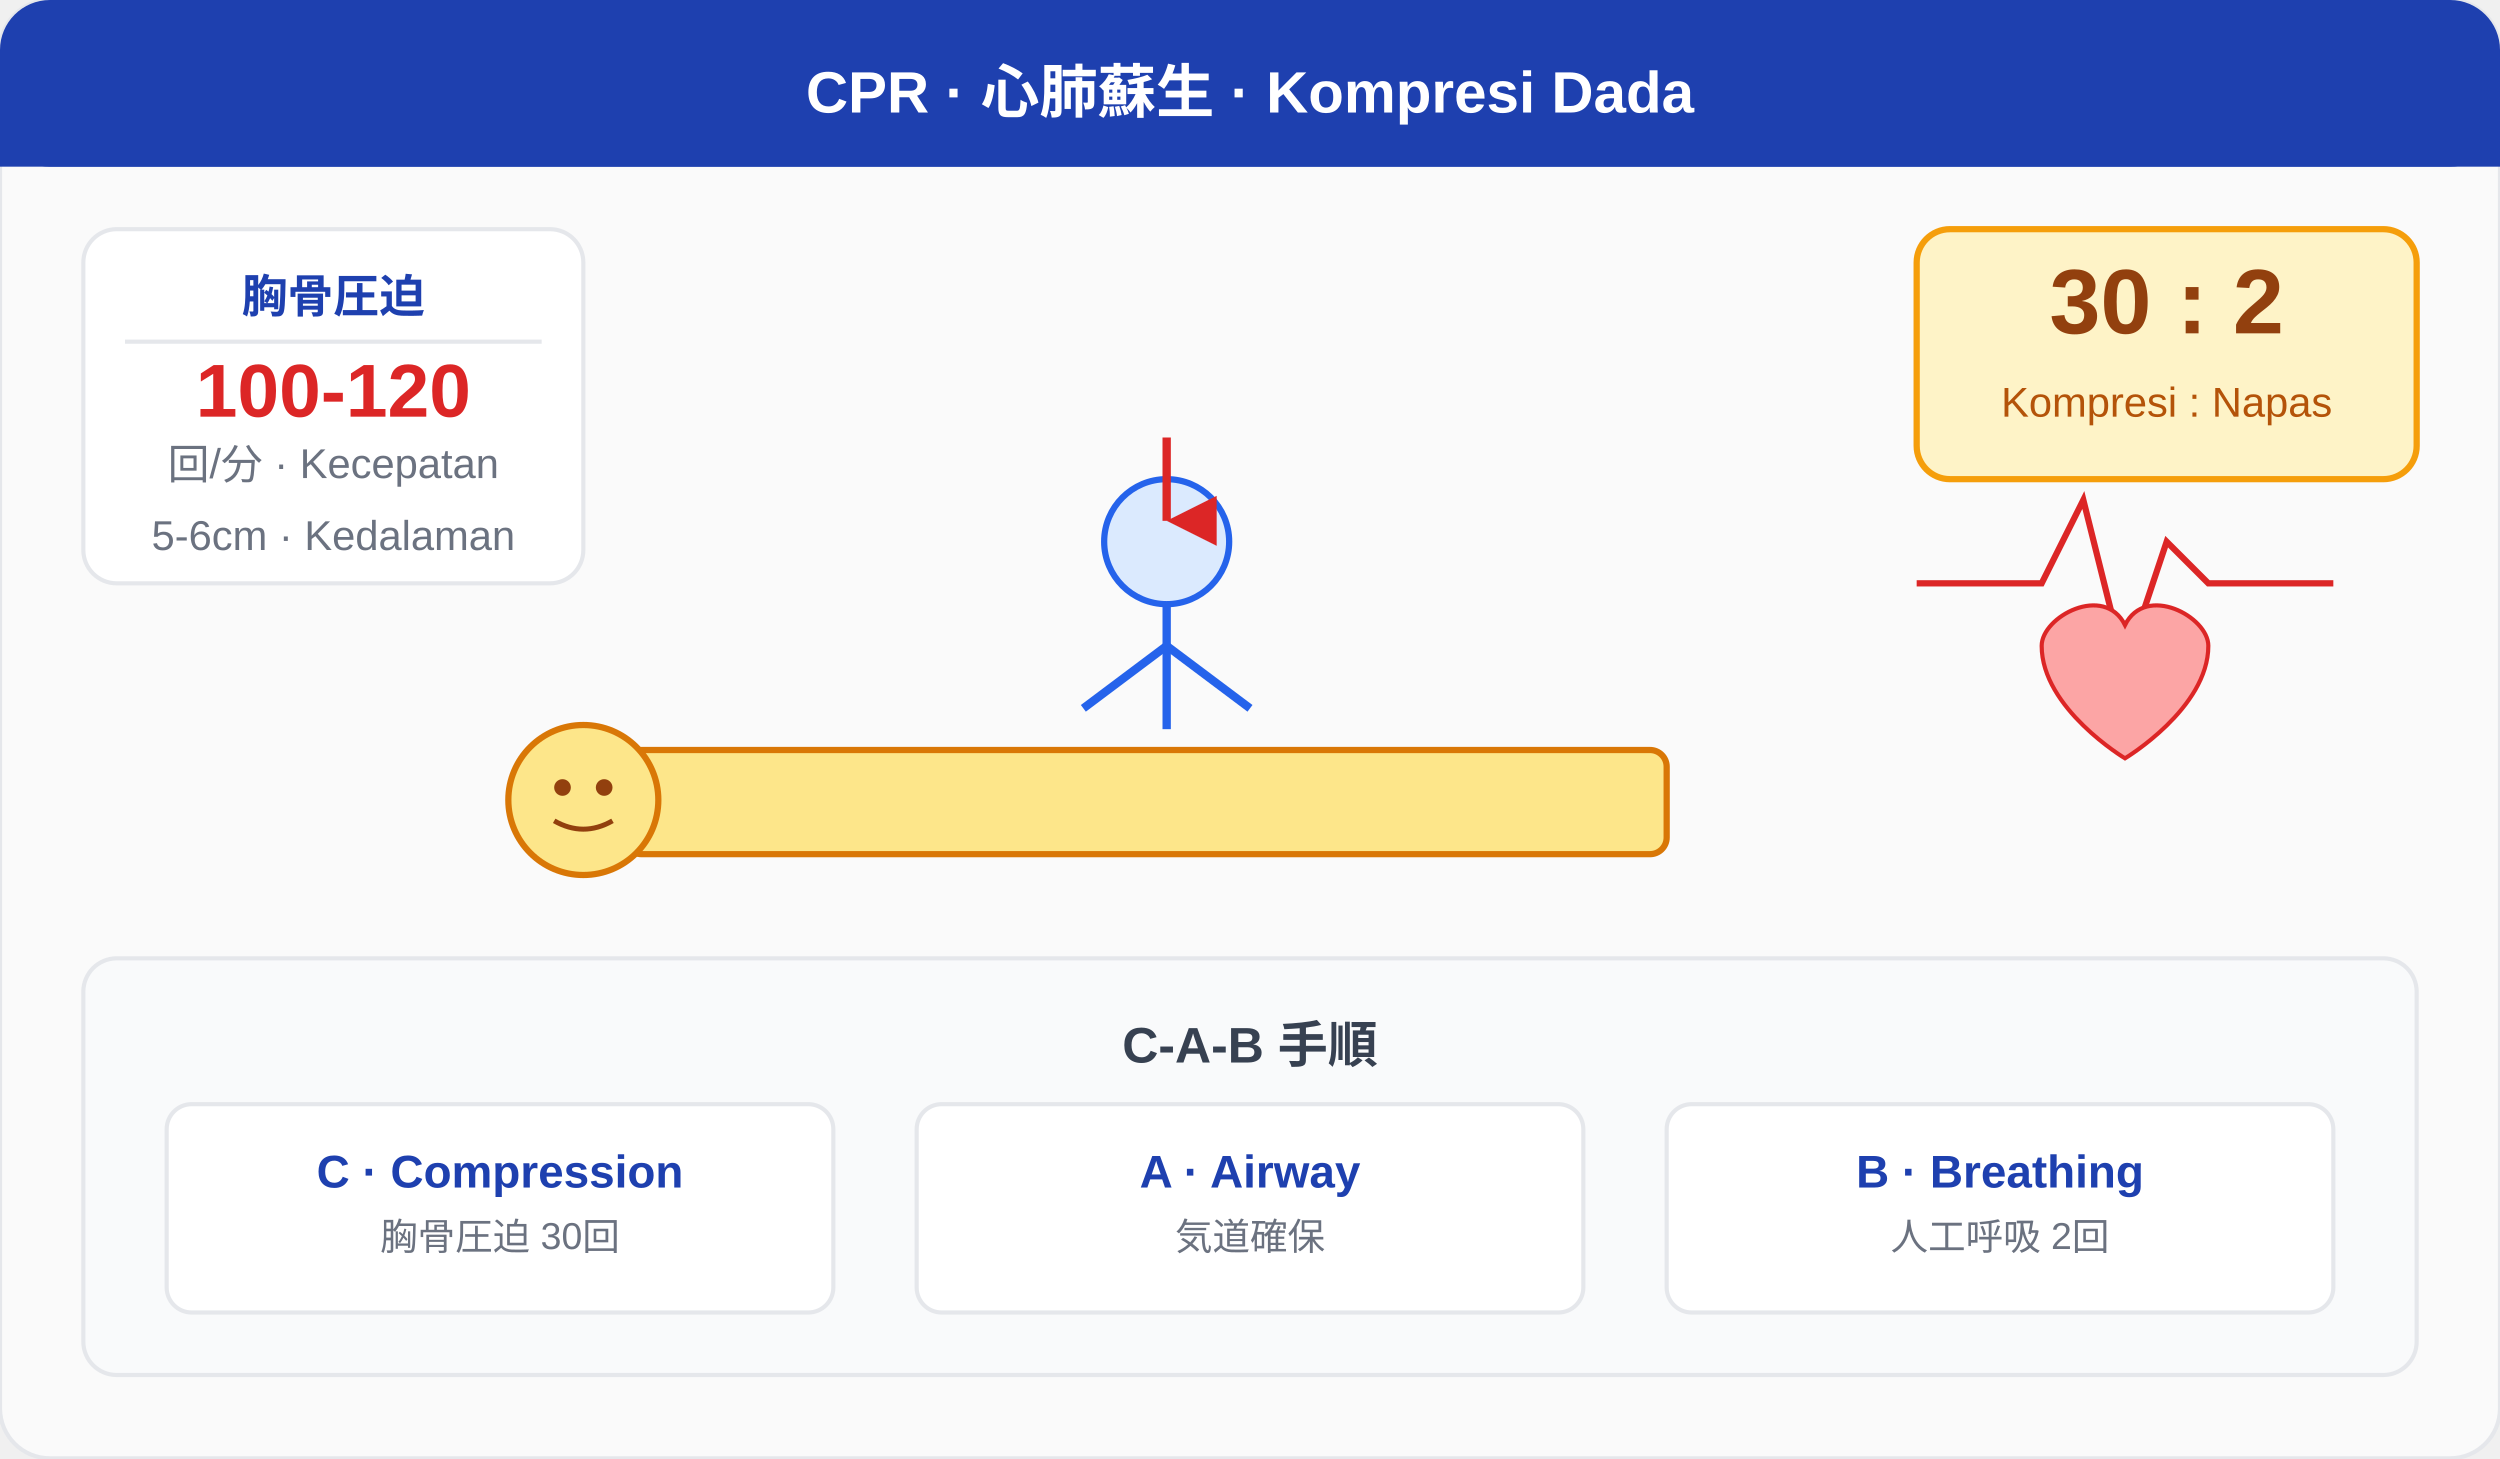
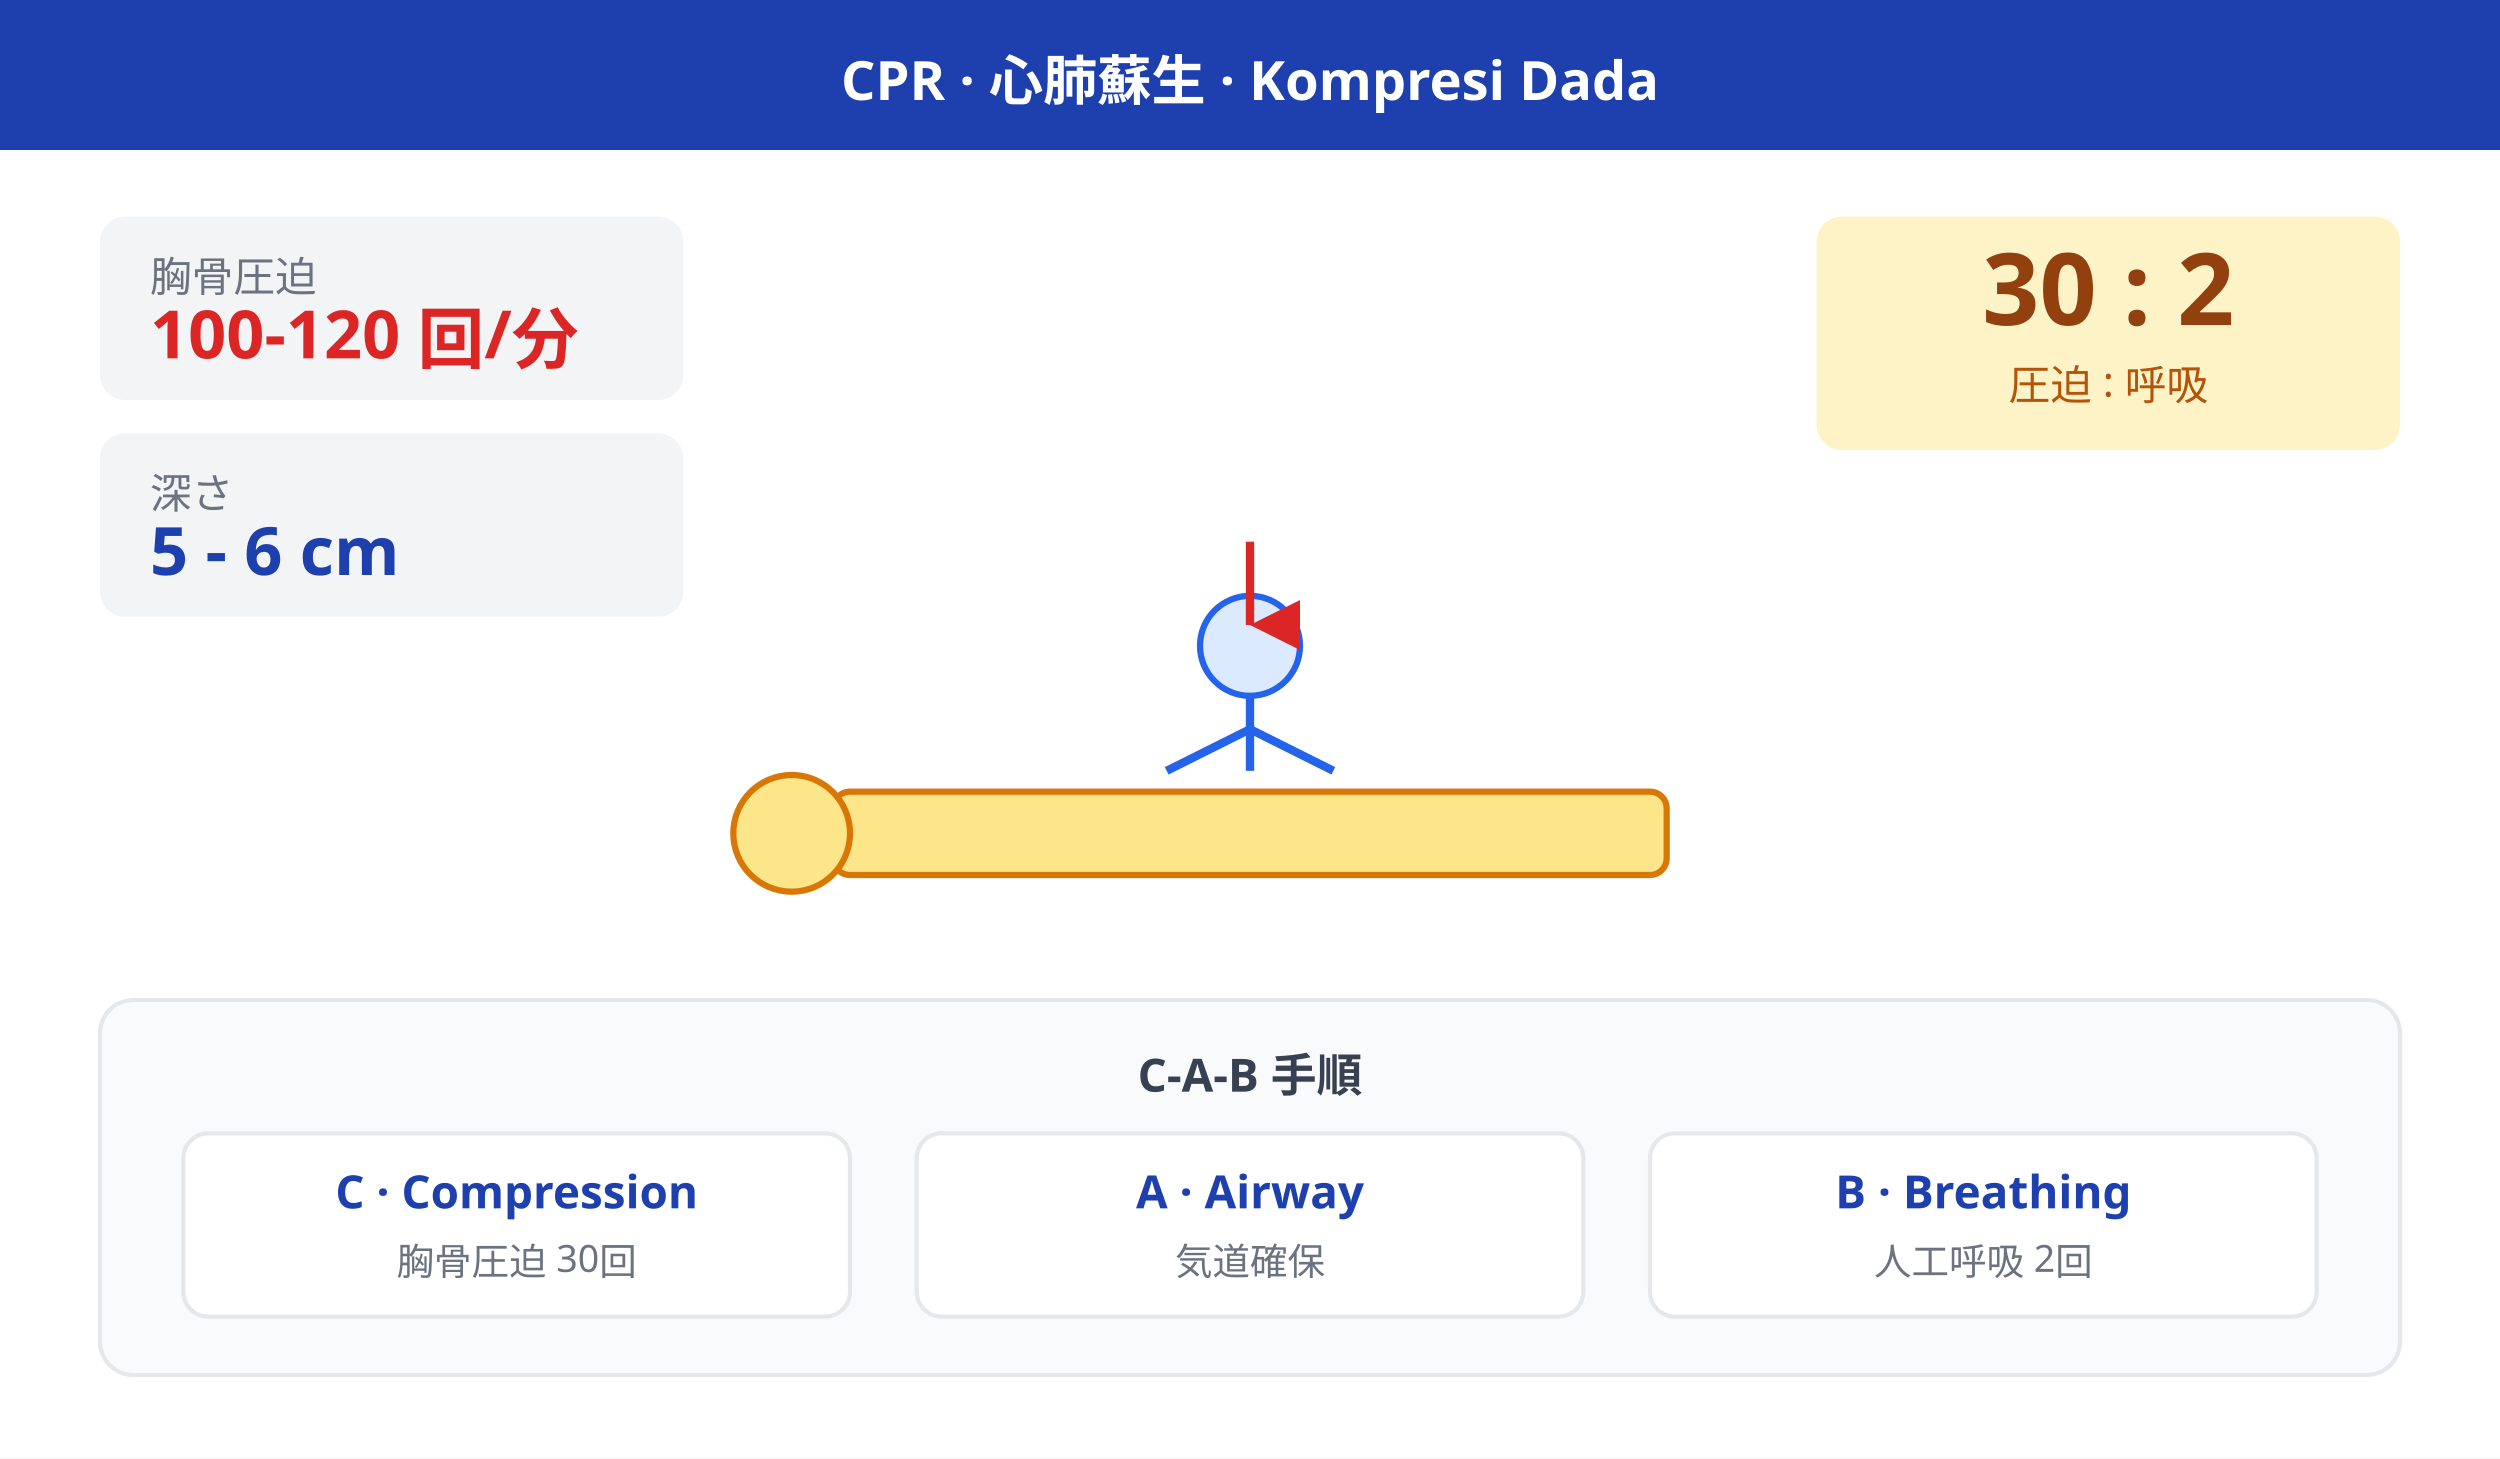
<svg xmlns="http://www.w3.org/2000/svg" viewBox="0 0 600 350">
-   <rect width="600" height="350" rx="12" fill="#FAFAFA" stroke="#E5E7EB" stroke-width="1" />
-   <rect x="0" y="0" width="600" height="40" rx="12" fill="#1E40AF" />
-   <rect x="0" y="20" width="600" height="20" fill="#1E40AF" />
-   <text x="300" y="27" text-anchor="middle" font-family="Arial, sans-serif" font-size="14" font-weight="bold" fill="#FFF">CPR · 心肺蘇生 · Kompresi Dada</text>
-   <rect x="150" y="180" width="250" height="25" rx="4" fill="#FDE68A" stroke="#D97706" stroke-width="1.5" />
-   <circle cx="140" cy="192" r="18" fill="#FDE68A" stroke="#D97706" stroke-width="1.5" />
-   <circle cx="135" cy="189" r="2" fill="#92400E" />
-   <circle cx="145" cy="189" r="2" fill="#92400E" />
-   <path d="M133 197 Q140 201 147 197" fill="none" stroke="#92400E" stroke-width="1.2" />
-   <circle cx="280" cy="130" r="15" fill="#DBEAFE" stroke="#2563EB" stroke-width="1.5" />
-   <line x1="280" y1="145" x2="280" y2="175" stroke="#2563EB" stroke-width="2" />
-   <line x1="280" y1="155" x2="260" y2="170" stroke="#2563EB" stroke-width="2" />
-   <line x1="280" y1="155" x2="300" y2="170" stroke="#2563EB" stroke-width="2" />
-   <line x1="280" y1="105" x2="280" y2="125" stroke="#DC2626" stroke-width="2" marker-end="url(#arr)" />
+   <rect width="600" height="350" fill="#FFF" />
+   <rect x="0" y="0" width="600" height="36" fill="#1E40AF" />
+   <text x="300" y="24" text-anchor="middle" font-family="system-ui, sans-serif" font-size="13" font-weight="600" fill="#FFF">CPR · 心肺蘇生 · Kompresi Dada</text>
+   <rect x="24" y="52" width="140" height="44" rx="6" fill="#F3F4F6" />
+   <text x="36" y="70" font-family="system-ui, sans-serif" font-size="10" fill="#6B7280">胸骨圧迫</text>
+   <text x="36" y="86" font-family="system-ui, sans-serif" font-size="16" font-weight="700" fill="#DC2626">100-120 回/分</text>
+   <rect x="24" y="104" width="140" height="44" rx="6" fill="#F3F4F6" />
+   <text x="36" y="122" font-family="system-ui, sans-serif" font-size="10" fill="#6B7280">深さ</text>
+   <text x="36" y="138" font-family="system-ui, sans-serif" font-size="16" font-weight="700" fill="#1E40AF">5 - 6 cm</text>
+   <rect x="436" y="52" width="140" height="56" rx="6" fill="#FEF3C7" />
+   <text x="506" y="78" text-anchor="middle" font-family="system-ui, sans-serif" font-size="24" font-weight="700" fill="#92400E">30 : 2</text>
+   <text x="506" y="96" text-anchor="middle" font-family="system-ui, sans-serif" font-size="10" fill="#B45309">圧迫 : 呼吸</text>
+   <rect x="200" y="190" width="200" height="20" rx="4" fill="#FDE68A" stroke="#D97706" stroke-width="1.5" />
+   <circle cx="190" cy="200" r="14" fill="#FDE68A" stroke="#D97706" stroke-width="1.5" />
+   <circle cx="300" cy="155" r="12" fill="#DBEAFE" stroke="#2563EB" stroke-width="1.5" />
+   <line x1="300" y1="167" x2="300" y2="185" stroke="#2563EB" stroke-width="2" />
+   <line x1="300" y1="175" x2="280" y2="185" stroke="#2563EB" stroke-width="2" />
+   <line x1="300" y1="175" x2="320" y2="185" stroke="#2563EB" stroke-width="2" />
+   <path d="M300 130 L300 150" stroke="#DC2626" stroke-width="2" marker-end="url(#a1)" />
  <defs>
-     <marker id="arr" viewBox="0 0 10 10" refX="5" refY="10" markerWidth="6" markerHeight="6" orient="auto">
+     <marker id="a1" viewBox="0 0 10 10" refX="5" refY="10" markerWidth="6" markerHeight="6" orient="auto">
      <path d="M0 0 L5 10 L10 0Z" fill="#DC2626" />
    </marker>
  </defs>
-   <rect x="20" y="55" width="120" height="85" rx="8" fill="#FFF" stroke="#E5E7EB" stroke-width="1" />
-   <text x="80" y="75" text-anchor="middle" font-family="Arial, sans-serif" font-size="11" font-weight="bold" fill="#1E40AF">胸骨圧迫</text>
-   <line x1="30" y1="82" x2="130" y2="82" stroke="#E5E7EB" stroke-width="1" />
-   <text x="80" y="100" text-anchor="middle" font-family="Arial, sans-serif" font-size="18" font-weight="bold" fill="#DC2626">100-120</text>
-   <text x="80" y="115" text-anchor="middle" font-family="Arial, sans-serif" font-size="10" fill="#6B7280">回/分 · Kecepatan</text>
-   <text x="80" y="132" text-anchor="middle" font-family="Arial, sans-serif" font-size="10" fill="#6B7280">5-6cm · Kedalaman</text>
-   <rect x="460" y="55" width="120" height="60" rx="8" fill="#FEF3C7" stroke="#F59E0B" stroke-width="1.5" />
-   <text x="520" y="80" text-anchor="middle" font-family="Arial, sans-serif" font-size="22" font-weight="bold" fill="#92400E">30 : 2</text>
-   <text x="520" y="100" text-anchor="middle" font-family="Arial, sans-serif" font-size="10" fill="#B45309">Kompresi : Napas</text>
-   <path d="M460 140 L490 140 L500 120 L510 160 L520 130 L530 140 L560 140" fill="none" stroke="#DC2626" stroke-width="1.5" />
-   <path d="M490 155 C490 148, 505 140, 510 150 C515 140, 530 148, 530 155 C530 170, 510 182, 510 182 C510 182, 490 170, 490 155Z" fill="#FCA5A5" stroke="#DC2626" stroke-width="1" />
-   <rect x="20" y="230" width="560" height="100" rx="8" fill="#F9FAFB" stroke="#E5E7EB" stroke-width="1" />
-   <text x="300" y="255" text-anchor="middle" font-family="Arial, sans-serif" font-size="12" font-weight="bold" fill="#374151">C-A-B 手順</text>
-   <rect x="40" y="265" width="160" height="50" rx="6" fill="#FFF" stroke="#E5E7EB" />
-   <text x="120" y="285" text-anchor="middle" font-family="Arial, sans-serif" font-size="11" font-weight="bold" fill="#1E40AF">C · Compression</text>
-   <text x="120" y="300" text-anchor="middle" font-family="Arial, sans-serif" font-size="9" fill="#6B7280">胸骨圧迫 30回</text>
-   <rect x="220" y="265" width="160" height="50" rx="6" fill="#FFF" stroke="#E5E7EB" />
-   <text x="300" y="285" text-anchor="middle" font-family="Arial, sans-serif" font-size="11" font-weight="bold" fill="#1E40AF">A · Airway</text>
-   <text x="300" y="300" text-anchor="middle" font-family="Arial, sans-serif" font-size="9" fill="#6B7280">気道確保</text>
-   <rect x="400" y="265" width="160" height="50" rx="6" fill="#FFF" stroke="#E5E7EB" />
-   <text x="480" y="285" text-anchor="middle" font-family="Arial, sans-serif" font-size="11" font-weight="bold" fill="#1E40AF">B · Breathing</text>
-   <text x="480" y="300" text-anchor="middle" font-family="Arial, sans-serif" font-size="9" fill="#6B7280">人工呼吸 2回</text>
+   <rect x="24" y="240" width="552" height="90" rx="8" fill="#F9FAFB" stroke="#E5E7EB" stroke-width="1" />
+   <text x="300" y="262" text-anchor="middle" font-family="system-ui, sans-serif" font-size="11" font-weight="600" fill="#374151">C-A-B 手順</text>
+   <rect x="44" y="272" width="160" height="44" rx="6" fill="#FFF" stroke="#E5E7EB" />
+   <text x="124" y="290" text-anchor="middle" font-family="system-ui, sans-serif" font-size="11" font-weight="600" fill="#1E40AF">C · Compression</text>
+   <text x="124" y="306" text-anchor="middle" font-family="system-ui, sans-serif" font-size="9" fill="#6B7280">胸骨圧迫 30回</text>
+   <rect x="220" y="272" width="160" height="44" rx="6" fill="#FFF" stroke="#E5E7EB" />
+   <text x="300" y="290" text-anchor="middle" font-family="system-ui, sans-serif" font-size="11" font-weight="600" fill="#1E40AF">A · Airway</text>
+   <text x="300" y="306" text-anchor="middle" font-family="system-ui, sans-serif" font-size="9" fill="#6B7280">気道確保</text>
+   <rect x="396" y="272" width="160" height="44" rx="6" fill="#FFF" stroke="#E5E7EB" />
+   <text x="476" y="290" text-anchor="middle" font-family="system-ui, sans-serif" font-size="11" font-weight="600" fill="#1E40AF">B · Breathing</text>
+   <text x="476" y="306" text-anchor="middle" font-family="system-ui, sans-serif" font-size="9" fill="#6B7280">人工呼吸 2回</text>
</svg>
